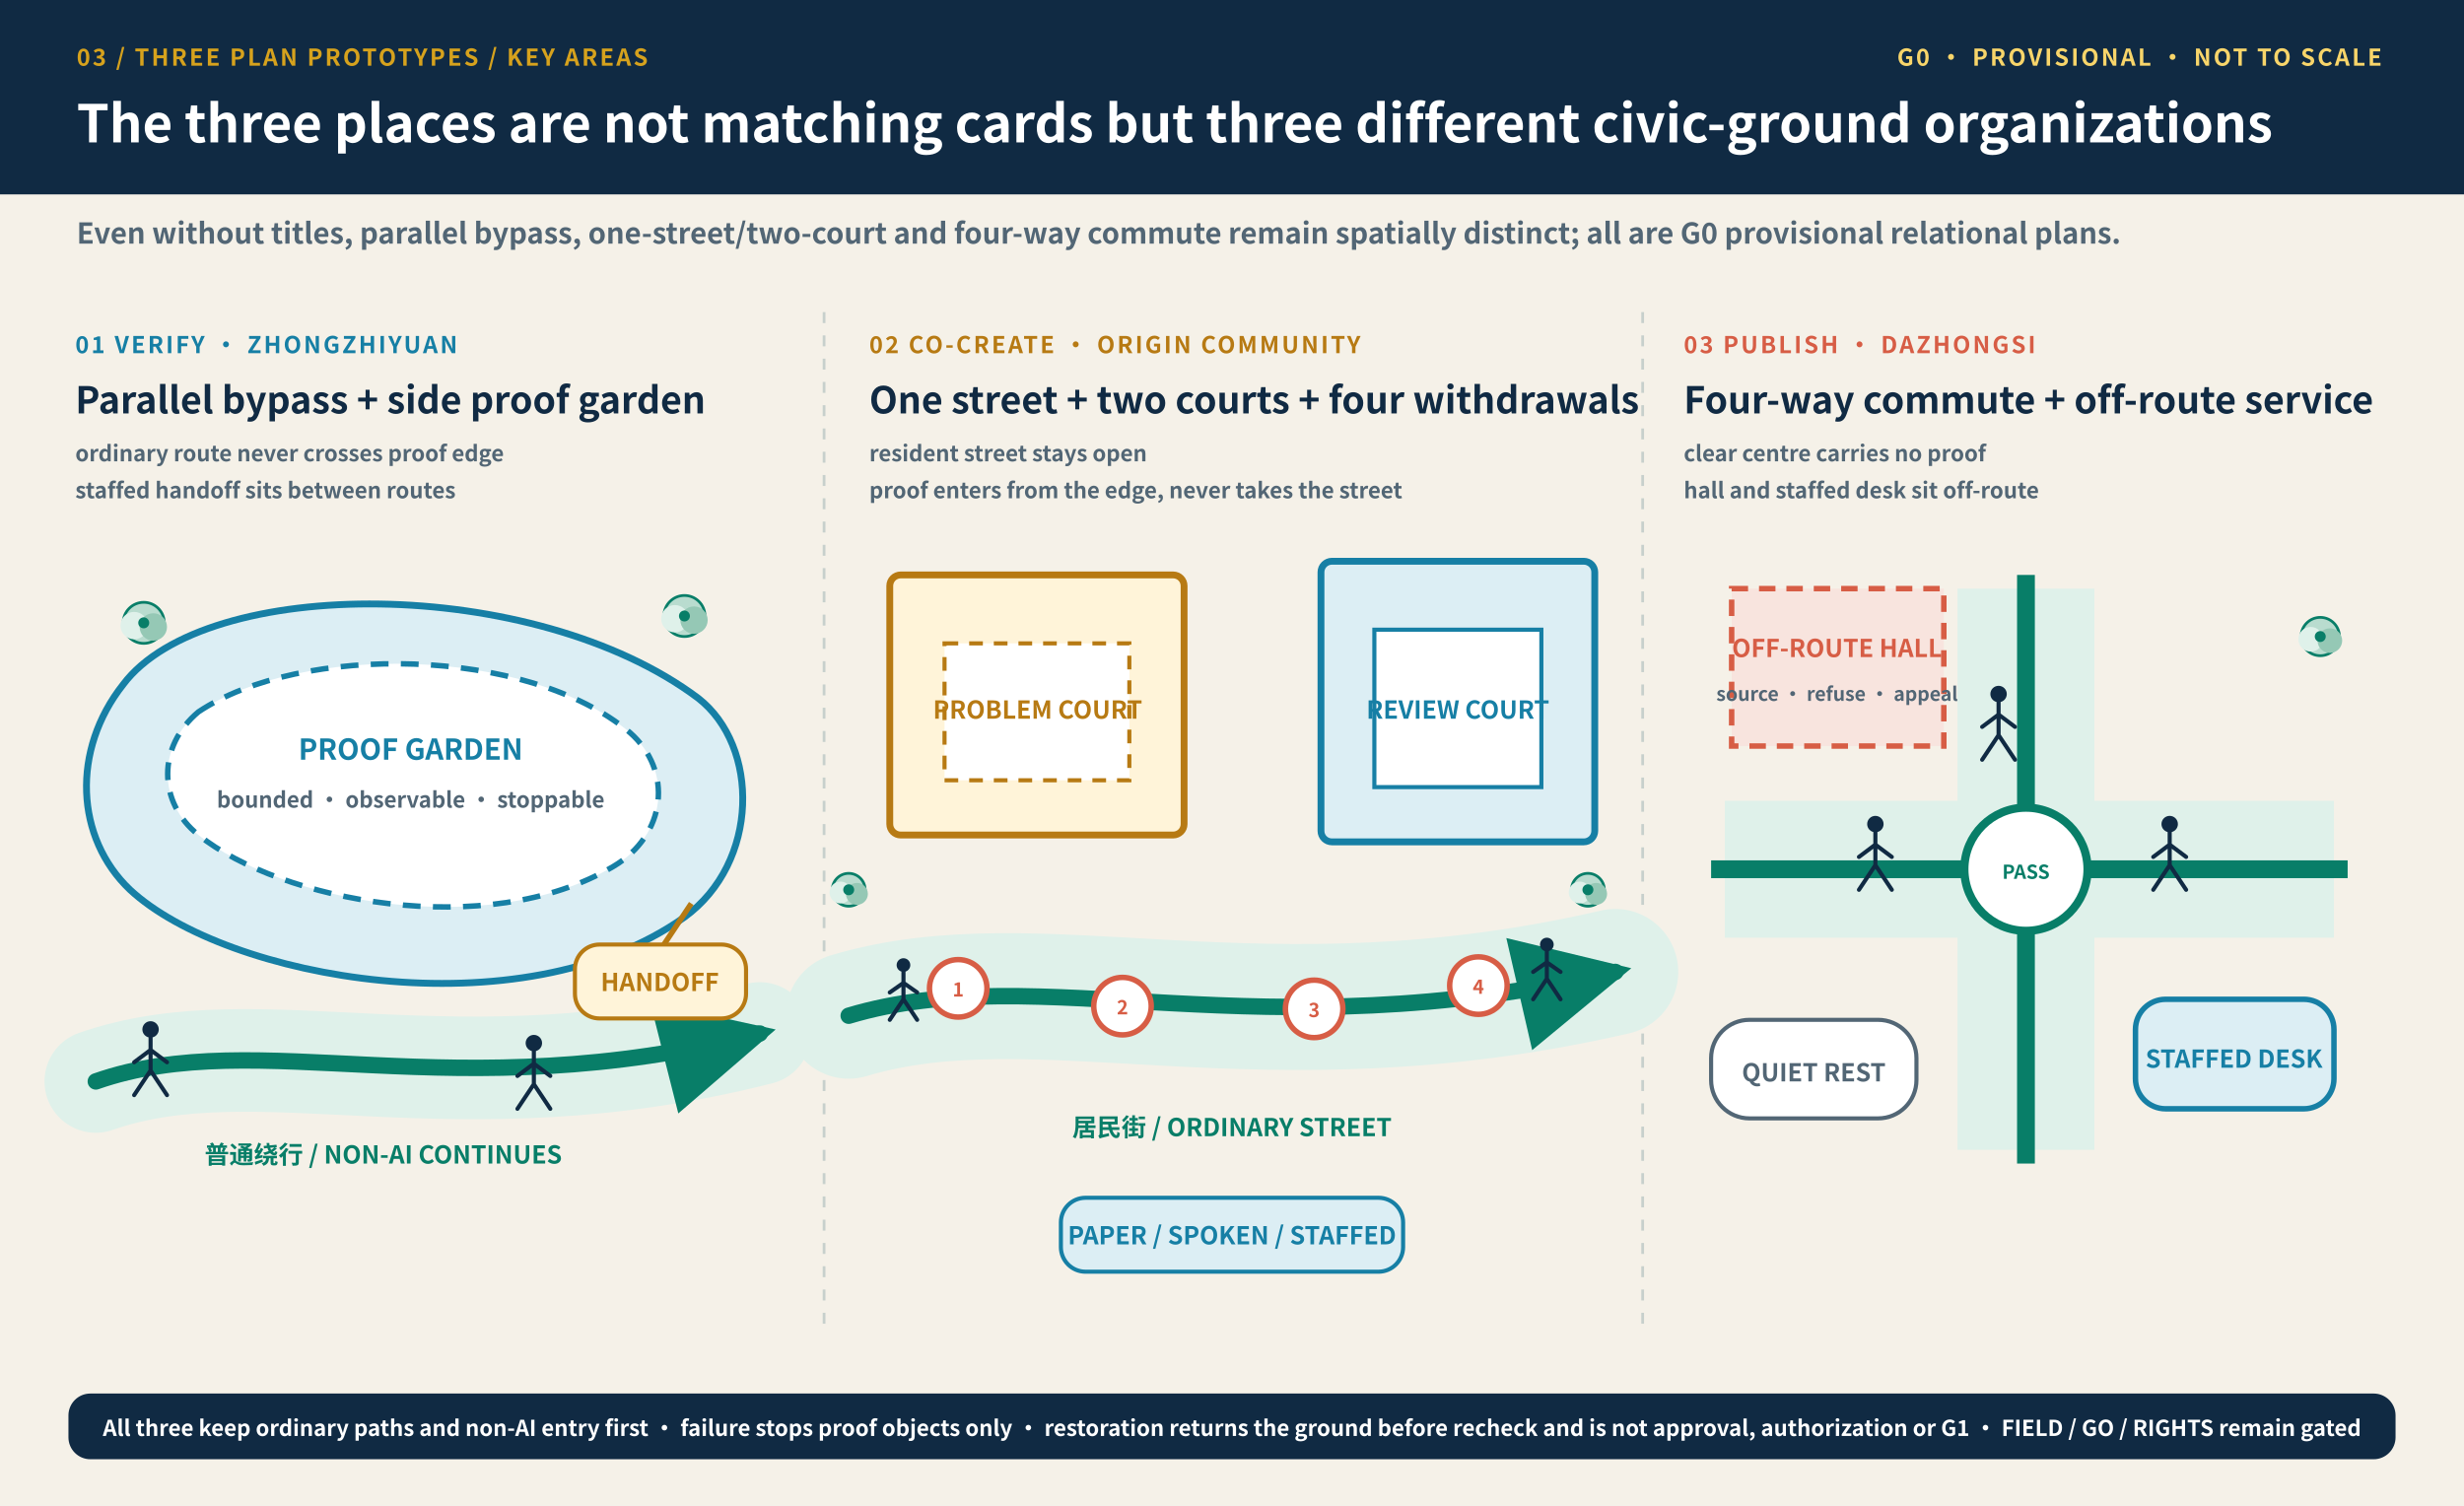
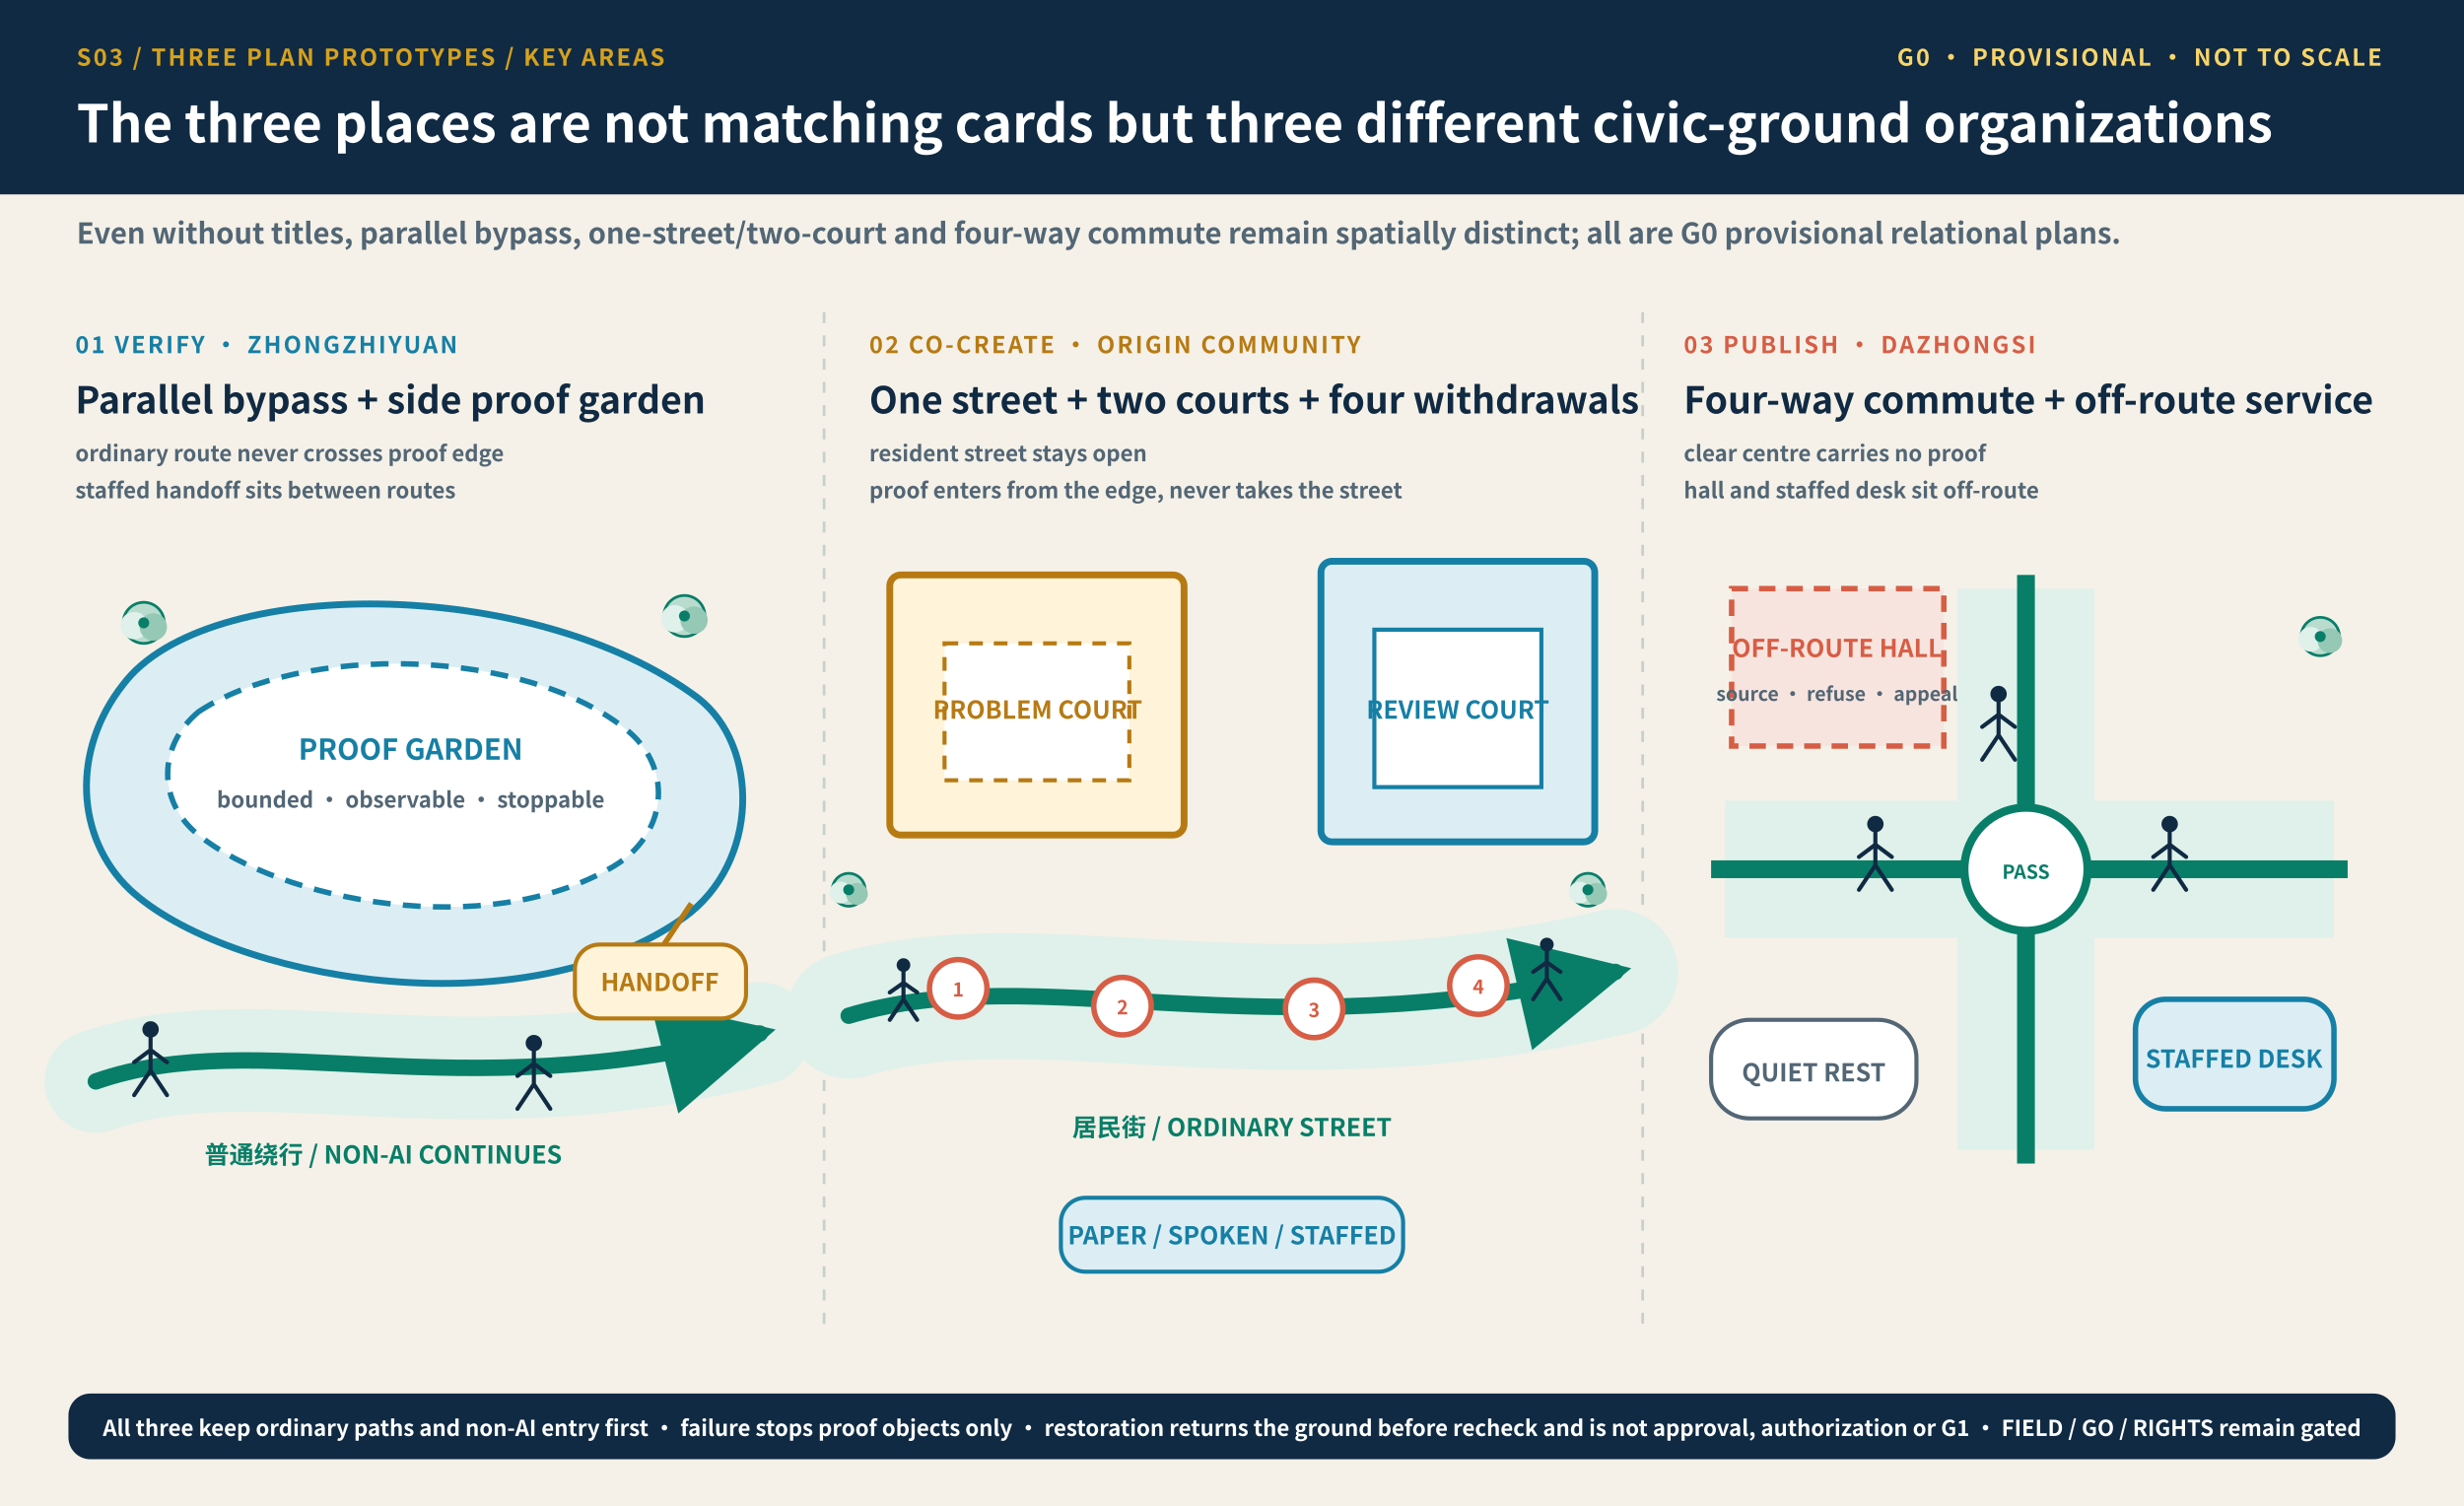
<svg xmlns="http://www.w3.org/2000/svg" width="1800" height="1100" viewBox="0 0 1800 1100" role="img" aria-labelledby="title desc">
  <defs>
    <style>.sans{font-family:"Microsoft YaHei","Noto Sans CJK SC","Segoe UI",Arial,sans-serif}.kicker{font-size:17px;font-weight:900;letter-spacing:1.6px}.head{font-size:38px;font-weight:900}.sub{font-size:21px;font-weight:650}.label{font-size:27px;font-weight:900}.body{font-size:21px;font-weight:760}.small{font-size:18px;font-weight:720}.micro{font-size:16px;font-weight:650}.tiny{font-size:14px;font-weight:650}.number{font-size:42px;font-weight:950}</style>
    <marker id="greenArrow" viewBox="0 0 16 16" refX="13" refY="8" markerWidth="8" markerHeight="8" orient="auto">
      <path d="M1 1 L15 8 L1 15 Z" fill="#087E68" />
    </marker>
    <marker id="blueArrow" viewBox="0 0 16 16" refX="13" refY="8" markerWidth="8" markerHeight="8" orient="auto">
      <path d="M1 1 L15 8 L1 15 Z" fill="#167FA5" />
    </marker>
    <marker id="coralArrow" viewBox="0 0 16 16" refX="13" refY="8" markerWidth="8" markerHeight="8" orient="auto">
      <path d="M1 1 L15 8 L1 15 Z" fill="#D75D45" />
    </marker>
  </defs>
  <rect width="1800" height="1100" fill="#F5F1E8" />
  <rect width="1800" height="142" fill="#102A43" />
-   <text x="56" y="48" class="sans kicker" fill="#D6A21D" text-anchor="start">03 / THREE PLAN PROTOTYPES / KEY AREAS</text>
+   <text x="56" y="48" class="sans kicker" fill="#D6A21D" text-anchor="start">S03 / THREE PLAN PROTOTYPES / KEY AREAS</text>
  <text x="56" y="104" class="sans head" fill="#FFFFFF" text-anchor="start">The three places are not matching cards but three different civic-ground organizations</text>
  <text x="1740" y="48" class="sans kicker" fill="#F8D56A" text-anchor="end">G0 · PROVISIONAL · NOT TO SCALE</text>
  <text x="56" y="178" class="sans sub" fill="#526675" text-anchor="start">Even without titles, parallel bypass, one-street/two-court and four-way commute remain spatially distinct; all are G0 provisional relational plans.</text>
  <line x1="602" y1="228" x2="602" y2="970" stroke="#C7D0CC" stroke-width="2" stroke-dasharray="8 9" />
  <line x1="1200" y1="228" x2="1200" y2="970" stroke="#C7D0CC" stroke-width="2" stroke-dasharray="8 9" />
  <text x="55" y="258" class="sans kicker" fill="#167FA5" text-anchor="start">01 VERIFY · ZHONGZHIYUAN</text>
  <text x="55" y="302" class="sans label" fill="#102A43" text-anchor="start">Parallel bypass + side proof garden</text>
  <text x="55" y="337" class="sans micro" fill="#526675" text-anchor="start">
    <tspan x="55" dy="0">ordinary route never crosses proof edge</tspan>
    <tspan x="55" dy="27">staffed handoff sits between routes</tspan>
  </text>
  <path d="M90 500 C150 420 390 420 510 510 C555 545 555 630 500 670 C380 755 165 715 95 650 C55 612 52 548 90 500 Z" fill="#DCEEF4" stroke="#167FA5" stroke-width="5" />
  <path d="M145 520 C220 470 385 472 460 535 C492 563 487 610 448 633 C355 688 205 658 145 610 C115 586 115 545 145 520 Z" fill="#FFFFFF" stroke="#167FA5" stroke-width="4" stroke-dasharray="13 9" />
  <text x="300" y="555" class="sans body" fill="#167FA5" text-anchor="middle">PROOF GARDEN</text>
  <text x="300" y="590" class="sans micro" fill="#526675" text-anchor="middle">bounded · observable · stoppable</text>
  <path d="M70 790 C190 748 330 812 555 755" fill="none" stroke="#DFF1EA" stroke-width="75" stroke-linecap="round" />
  <path d="M70 790 C190 748 330 812 555 755" fill="none" stroke="#087E68" stroke-width="12" stroke-linecap="round" marker-end="url(#greenArrow)" />
  <text x="280" y="850" class="sans small" fill="#087E68" text-anchor="middle">普通绕行 / NON-AI CONTINUES</text>
  <rect x="420" y="690" width="125" height="54" rx="18" fill="#FFF4D9" stroke="#B77A13" stroke-width="3" />
  <text x="482" y="724" class="sans small" fill="#B77A13" text-anchor="middle">HANDOFF</text>
  <line x1="505" y1="660" x2="485" y2="690" stroke="#B77A13" stroke-width="4" />
  <circle cx="105" cy="455" r="15" fill="#B9DCCF" stroke="#087E68" stroke-width="2" />
  <circle cx="98" cy="457" r="10" fill="#DFF1EA" />
  <circle cx="112" cy="458" r="10" fill="#95C8B5" />
  <circle cx="105" cy="455" r="4" fill="#087E68" />
  <circle cx="500" cy="450" r="15" fill="#B9DCCF" stroke="#087E68" stroke-width="2" />
  <circle cx="493" cy="452" r="10" fill="#DFF1EA" />
  <circle cx="507" cy="453" r="10" fill="#95C8B5" />
  <circle cx="500" cy="450" r="4" fill="#087E68" />
  <circle cx="110" cy="752" r="6" fill="#102A43" />
  <path d="M110 758 L110 782 M110 767 L98 776 M110 767 L122 776 M110 782 L98 800 M110 782 L122 800" stroke="#102A43" stroke-width="3" stroke-linecap="round" fill="none" />
  <circle cx="390" cy="762" r="6" fill="#102A43" />
  <path d="M390 768 L390 792 M390 777 L378 786 M390 777 L402 786 M390 792 L378 810 M390 792 L402 810" stroke="#102A43" stroke-width="3" stroke-linecap="round" fill="none" />
  <text x="635" y="258" class="sans kicker" fill="#B77A13" text-anchor="start">02 CO-CREATE · ORIGIN COMMUNITY</text>
  <text x="635" y="302" class="sans label" fill="#102A43" text-anchor="start">One street + two courts + four withdrawals</text>
  <text x="635" y="337" class="sans micro" fill="#526675" text-anchor="start">
    <tspan x="635" dy="0">resident street stays open</tspan>
    <tspan x="635" dy="27">proof enters from the edge, never takes the street</tspan>
  </text>
  <rect x="650" y="420" width="215" height="190" rx="8" fill="#FFF4D9" stroke="#B77A13" stroke-width="5" />
  <path d="M690 470 L825 470 L825 570 L690 570 Z" fill="#FFFFFF" stroke="#B77A13" stroke-width="3" stroke-dasharray="10 8" />
  <text x="758" y="525" class="sans small" fill="#B77A13" text-anchor="middle">PROBLEM COURT</text>
  <rect x="965" y="410" width="200" height="205" rx="8" fill="#DCEEF4" stroke="#167FA5" stroke-width="5" />
  <path d="M1004 460 L1126 460 L1126 575 L1004 575 Z" fill="#FFFFFF" stroke="#167FA5" stroke-width="3" />
  <text x="1065" y="525" class="sans small" fill="#167FA5" text-anchor="middle">REVIEW COURT</text>
  <path d="M620 742 C760 700 920 770 1180 710" fill="none" stroke="#DFF1EA" stroke-width="92" stroke-linecap="round" />
  <path d="M620 742 C760 700 920 770 1180 710" fill="none" stroke="#087E68" stroke-width="12" stroke-linecap="round" marker-end="url(#greenArrow)" />
  <text x="900" y="830" class="sans small" fill="#087E68" text-anchor="middle">居民街 / ORDINARY STREET</text>
  <circle cx="700" cy="722" r="21" fill="#FFFFFF" stroke="#D75D45" stroke-width="4" />
  <text x="700" y="728" class="sans tiny" fill="#D75D45" text-anchor="middle">1</text>
  <circle cx="820" cy="735" r="21" fill="#FFFFFF" stroke="#D75D45" stroke-width="4" />
  <text x="820" y="741" class="sans tiny" fill="#D75D45" text-anchor="middle">2</text>
  <circle cx="960" cy="737" r="21" fill="#FFFFFF" stroke="#D75D45" stroke-width="4" />
  <text x="960" y="743" class="sans tiny" fill="#D75D45" text-anchor="middle">3</text>
  <circle cx="1080" cy="720" r="21" fill="#FFFFFF" stroke="#D75D45" stroke-width="4" />
  <text x="1080" y="726" class="sans tiny" fill="#D75D45" text-anchor="middle">4</text>
  <rect x="775" y="875" width="250" height="54" rx="18" fill="#DCEEF4" stroke="#167FA5" stroke-width="3" />
  <text x="900" y="909" class="sans small" fill="#167FA5" text-anchor="middle">PAPER / SPOKEN / STAFFED</text>
  <circle cx="620" cy="650" r="12" fill="#B9DCCF" stroke="#087E68" stroke-width="2" />
  <circle cx="614" cy="652" r="8" fill="#DFF1EA" />
  <circle cx="626" cy="653" r="8" fill="#95C8B5" />
  <circle cx="620" cy="650" r="4" fill="#087E68" />
  <circle cx="1160" cy="650" r="12" fill="#B9DCCF" stroke="#087E68" stroke-width="2" />
  <circle cx="1154" cy="652" r="8" fill="#DFF1EA" />
  <circle cx="1166" cy="653" r="8" fill="#95C8B5" />
  <circle cx="1160" cy="650" r="4" fill="#087E68" />
  <circle cx="660" cy="705" r="5" fill="#102A43" />
  <path d="M660 710 L660 730 M660 718 L650 725 M660 718 L670 725 M660 730 L650 745 M660 730 L670 745" stroke="#102A43" stroke-width="3" stroke-linecap="round" fill="none" />
  <circle cx="1130" cy="690" r="5" fill="#102A43" />
  <path d="M1130 695 L1130 715 M1130 703 L1120 710 M1130 703 L1140 710 M1130 715 L1120 730 M1130 715 L1140 730" stroke="#102A43" stroke-width="3" stroke-linecap="round" fill="none" />
  <text x="1230" y="258" class="sans kicker" fill="#D75D45" text-anchor="start">03 PUBLISH · DAZHONGSI</text>
  <text x="1230" y="302" class="sans label" fill="#102A43" text-anchor="start">Four-way commute + off-route service</text>
  <text x="1230" y="337" class="sans micro" fill="#526675" text-anchor="start">
    <tspan x="1230" dy="0">clear centre carries no proof</tspan>
    <tspan x="1230" dy="27">hall and staffed desk sit off-route</tspan>
  </text>
  <line x1="1480" y1="430" x2="1480" y2="840" stroke="#DFF1EA" stroke-width="100" />
  <line x1="1260" y1="635" x2="1705" y2="635" stroke="#DFF1EA" stroke-width="100" />
  <line x1="1480" y1="420" x2="1480" y2="850" stroke="#087E68" stroke-width="13" />
  <line x1="1250" y1="635" x2="1715" y2="635" stroke="#087E68" stroke-width="13" />
  <circle cx="1480" cy="635" r="45" fill="#FFFFFF" stroke="#087E68" stroke-width="6" />
  <text x="1480" y="642" class="sans tiny" fill="#087E68" text-anchor="middle">PASS</text>
  <path d="M1265 430 L1420 430 L1420 545 L1265 545 Z" fill="#F8E4DE" stroke="#D75D45" stroke-width="4" stroke-dasharray="12 8" />
  <text x="1342" y="480" class="sans small" fill="#D75D45" text-anchor="middle">OFF-ROUTE HALL</text>
  <text x="1342" y="512" class="sans tiny" fill="#526675" text-anchor="middle">source · refuse · appeal</text>
  <rect x="1560" y="730" width="145" height="80" rx="22" fill="#DCEEF4" stroke="#167FA5" stroke-width="4" />
  <text x="1632" y="780" class="sans small" fill="#167FA5" text-anchor="middle">STAFFED DESK</text>
  <rect x="1250" y="745" width="150" height="72" rx="28" fill="#FFFFFF" stroke="#526675" stroke-width="3" />
  <text x="1325" y="790" class="sans small" fill="#526675" text-anchor="middle">QUIET REST</text>
  <circle cx="1460" cy="507" r="6" fill="#102A43" />
  <path d="M1460 513 L1460 537 M1460 522 L1448 531 M1460 522 L1472 531 M1460 537 L1448 555 M1460 537 L1472 555" stroke="#102A43" stroke-width="3" stroke-linecap="round" fill="none" />
  <circle cx="1370" cy="602" r="6" fill="#102A43" />
  <path d="M1370 608 L1370 632 M1370 617 L1358 626 M1370 617 L1382 626 M1370 632 L1358 650 M1370 632 L1382 650" stroke="#102A43" stroke-width="3" stroke-linecap="round" fill="none" />
  <circle cx="1585" cy="602" r="6" fill="#102A43" />
  <path d="M1585 608 L1585 632 M1585 617 L1573 626 M1585 617 L1597 626 M1585 632 L1573 650 M1585 632 L1597 650" stroke="#102A43" stroke-width="3" stroke-linecap="round" fill="none" />
  <circle cx="1695" cy="465" r="14" fill="#B9DCCF" stroke="#087E68" stroke-width="2" />
  <circle cx="1688" cy="467" r="9" fill="#DFF1EA" />
  <circle cx="1702" cy="468" r="9" fill="#95C8B5" />
  <circle cx="1695" cy="465" r="4" fill="#087E68" />
  <rect x="50" y="1018" width="1700" height="48" rx="16" fill="#102A43" />
  <text x="900" y="1049" class="sans micro" fill="#FFFFFF" text-anchor="middle">All three keep ordinary paths and non-AI entry first · failure stops proof objects only · restoration returns the ground before recheck and is not approval, authorization or G1 · FIELD / GO / RIGHTS remain gated</text>
</svg>
